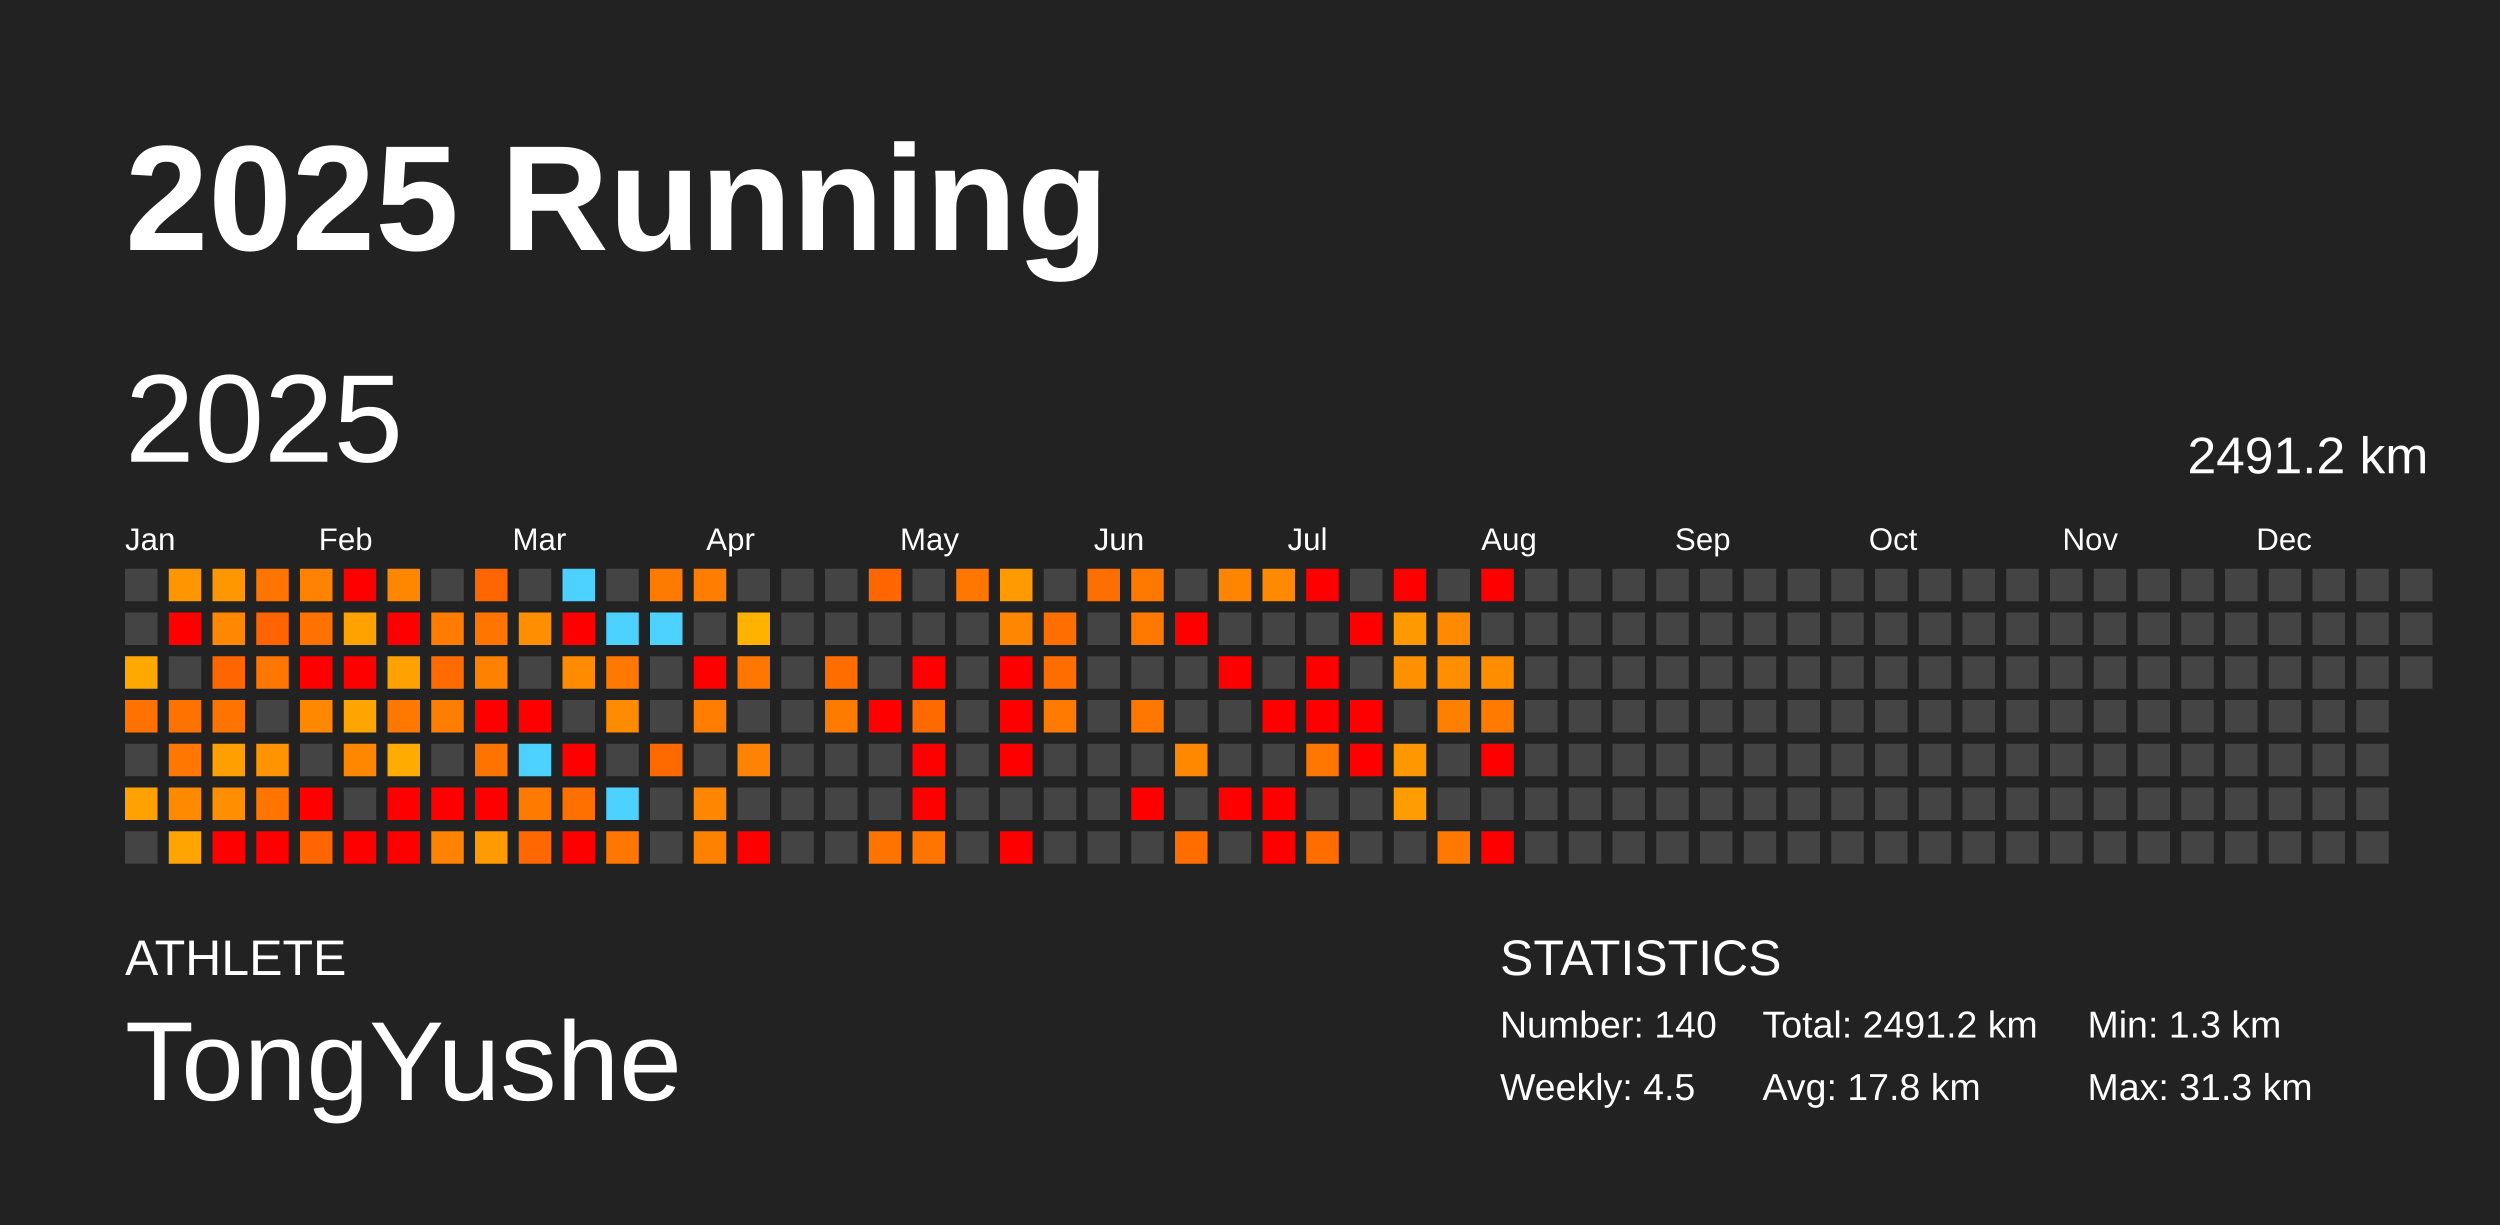
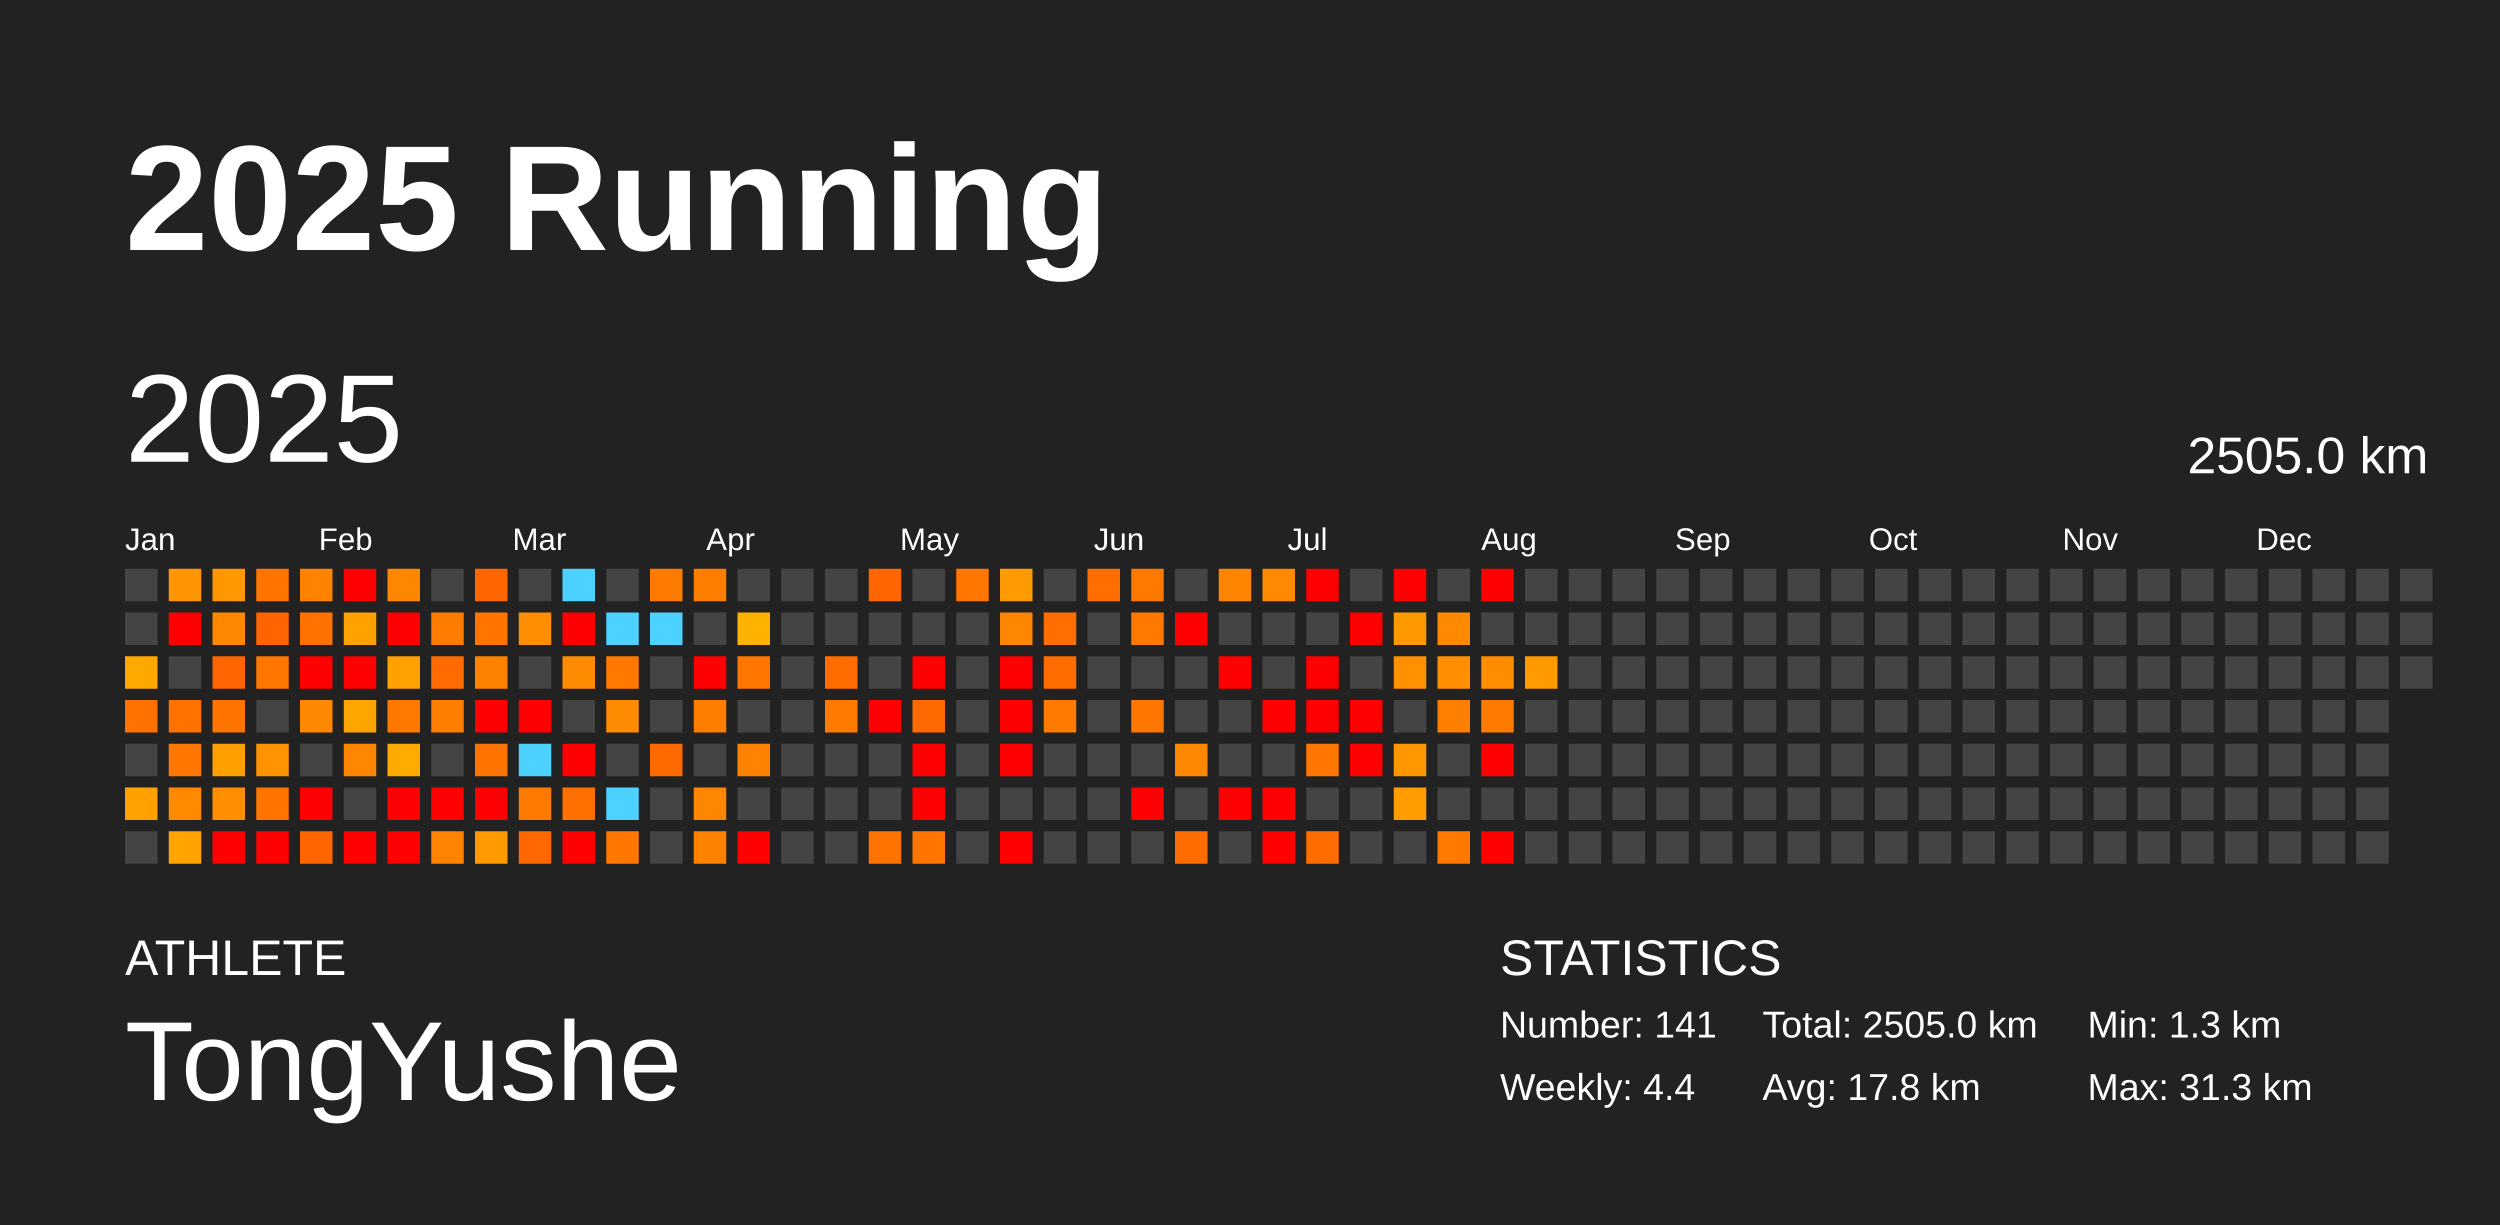
<svg xmlns="http://www.w3.org/2000/svg" baseProfile="full" height="98mm" version="1.1" viewBox="0,0,200,98" width="200mm">
  <defs />
  <rect fill="#222222" height="98" width="200" x="0" y="0" />
  <text fill="#FFFFFF" style="font-size:12px; font-family:Arial; font-weight:bold;" x="10" y="20">2025 Running</text>
  <text fill="#FFFFFF" style="font-size:4px; font-family:Arial" x="10" y="78">ATHLETE</text>
  <text fill="#FFFFFF" style="font-size:9px; font-family:Arial" x="10" y="88">TongYushe</text>
  <text fill="#FFFFFF" style="font-size:4px; font-family:Arial" x="120" y="78">STATISTICS</text>
-   <text fill="#FFFFFF" style="font-size:3px; font-family:Arial" x="120" y="83">Number: 140</text>
-   <text fill="#FFFFFF" style="font-size:3px; font-family:Arial" x="120" y="88">Weekly: 4.5</text>
-   <text fill="#FFFFFF" style="font-size:3px; font-family:Arial" x="141" y="83">Total: 2491.2 km</text>
+   <text fill="#FFFFFF" style="font-size:3px; font-family:Arial" x="120" y="83">Number: 141</text>
+   <text fill="#FFFFFF" style="font-size:3px; font-family:Arial" x="120" y="88">Weekly: 4.4</text>
+   <text fill="#FFFFFF" style="font-size:3px; font-family:Arial" x="141" y="83">Total: 2505.0 km</text>
  <text fill="#FFFFFF" style="font-size:3px; font-family:Arial" x="141" y="88">Avg: 17.8 km</text>
  <text fill="#FFFFFF" style="font-size:3px; font-family:Arial" x="167" y="83">Min: 1.3 km</text>
  <text fill="#FFFFFF" style="font-size:3px; font-family:Arial" x="167" y="88">Max: 31.3 km</text>
  <text dominant-baseline="hanging" fill="#FFFFFF" style="font-size:10.0px; font-family:Arial;" x="10" y="30">2025</text>
-   <text dominant-baseline="hanging" fill="#FFFFFF" style="font-size:4.125px; font-family:Arial;" x="175" y="35">2491.2 km</text>
+   <text dominant-baseline="hanging" fill="#FFFFFF" style="font-size:4.125px; font-family:Arial;" x="175" y="35">2505.0 km</text>
  <text fill="#FFFFFF" style="font-size:2.5px; font-family:Arial" x="10.0" y="44">Jan</text>
  <text fill="#FFFFFF" style="font-size:2.5px; font-family:Arial" x="25.5" y="44">Feb</text>
  <text fill="#FFFFFF" style="font-size:2.5px; font-family:Arial" x="41.0" y="44">Mar</text>
  <text fill="#FFFFFF" style="font-size:2.5px; font-family:Arial" x="56.5" y="44">Apr</text>
  <text fill="#FFFFFF" style="font-size:2.5px; font-family:Arial" x="72.0" y="44">May</text>
  <text fill="#FFFFFF" style="font-size:2.5px; font-family:Arial" x="87.5" y="44">Jun</text>
  <text fill="#FFFFFF" style="font-size:2.5px; font-family:Arial" x="103.0" y="44">Jul</text>
  <text fill="#FFFFFF" style="font-size:2.5px; font-family:Arial" x="118.5" y="44">Aug</text>
  <text fill="#FFFFFF" style="font-size:2.5px; font-family:Arial" x="134.0" y="44">Sep</text>
  <text fill="#FFFFFF" style="font-size:2.5px; font-family:Arial" x="149.5" y="44">Oct</text>
  <text fill="#FFFFFF" style="font-size:2.5px; font-family:Arial" x="165.0" y="44">Nov</text>
  <text fill="#FFFFFF" style="font-size:2.5px; font-family:Arial" x="180.5" y="44">Dec</text>
  <rect fill="#444444" height="2.6" width="2.6" x="10.0" y="45.5" />
  <rect fill="#444444" height="2.6" width="2.6" x="10.0" y="49.0" />
  <rect fill="#ffa900" height="2.6" width="2.6" x="10.0" y="52.5" />
  <rect fill="#ff7100" height="2.6" width="2.6" x="10.0" y="56.0" />
  <rect fill="#444444" height="2.6" width="2.6" x="10.0" y="59.5" />
  <rect fill="#ffa100" height="2.6" width="2.6" x="10.0" y="63.0" />
  <rect fill="#444444" height="2.6" width="2.6" x="10.0" y="66.5" />
  <rect fill="#ff9500" height="2.6" width="2.6" x="13.5" y="45.5" />
  <rect fill="red" height="2.6" width="2.6" x="13.5" y="49.0" />
  <rect fill="#444444" height="2.6" width="2.6" x="13.5" y="52.5" />
  <rect fill="#ff7200" height="2.6" width="2.6" x="13.5" y="56.0" />
  <rect fill="#ff7600" height="2.6" width="2.6" x="13.5" y="59.5" />
  <rect fill="#ff8a00" height="2.6" width="2.6" x="13.5" y="63.0" />
  <rect fill="#ffa400" height="2.6" width="2.6" x="13.5" y="66.5" />
  <rect fill="#ff9700" height="2.6" width="2.6" x="17.0" y="45.5" />
  <rect fill="#ff8800" height="2.6" width="2.6" x="17.0" y="49.0" />
  <rect fill="#ff6500" height="2.6" width="2.6" x="17.0" y="52.5" />
  <rect fill="#ff7400" height="2.6" width="2.6" x="17.0" y="56.0" />
  <rect fill="#ffa000" height="2.6" width="2.6" x="17.0" y="59.5" />
  <rect fill="#ff8e00" height="2.6" width="2.6" x="17.0" y="63.0" />
  <rect fill="red" height="2.6" width="2.6" x="17.0" y="66.5" />
  <rect fill="#ff7500" height="2.6" width="2.6" x="20.5" y="45.5" />
  <rect fill="#ff6400" height="2.6" width="2.6" x="20.5" y="49.0" />
  <rect fill="#ff7600" height="2.6" width="2.6" x="20.5" y="52.5" />
  <rect fill="#444444" height="2.6" width="2.6" x="20.5" y="56.0" />
  <rect fill="#ff9300" height="2.6" width="2.6" x="20.5" y="59.5" />
  <rect fill="#ff7500" height="2.6" width="2.6" x="20.5" y="63.0" />
  <rect fill="red" height="2.6" width="2.6" x="20.5" y="66.5" />
  <rect fill="#ff8200" height="2.6" width="2.6" x="24.0" y="45.5" />
  <rect fill="#ff7100" height="2.6" width="2.6" x="24.0" y="49.0" />
  <rect fill="red" height="2.6" width="2.6" x="24.0" y="52.5" />
  <rect fill="#ff8800" height="2.6" width="2.6" x="24.0" y="56.0" />
  <rect fill="#444444" height="2.6" width="2.6" x="24.0" y="59.5" />
  <rect fill="red" height="2.6" width="2.6" x="24.0" y="63.0" />
  <rect fill="#ff6500" height="2.6" width="2.6" x="24.0" y="66.5" />
  <rect fill="red" height="2.6" width="2.6" x="27.5" y="45.5" />
  <rect fill="#ffa200" height="2.6" width="2.6" x="27.5" y="49.0" />
  <rect fill="red" height="2.6" width="2.6" x="27.5" y="52.5" />
  <rect fill="#ffa500" height="2.6" width="2.6" x="27.5" y="56.0" />
  <rect fill="#ff8700" height="2.6" width="2.6" x="27.5" y="59.5" />
  <rect fill="#444444" height="2.6" width="2.6" x="27.5" y="63.0" />
  <rect fill="red" height="2.6" width="2.6" x="27.5" y="66.5" />
  <rect fill="#ff8700" height="2.6" width="2.6" x="31.0" y="45.5" />
  <rect fill="red" height="2.6" width="2.6" x="31.0" y="49.0" />
  <rect fill="#ffa100" height="2.6" width="2.6" x="31.0" y="52.5" />
  <rect fill="#ff7900" height="2.6" width="2.6" x="31.0" y="56.0" />
  <rect fill="#ffab00" height="2.6" width="2.6" x="31.0" y="59.5" />
  <rect fill="red" height="2.6" width="2.6" x="31.0" y="63.0" />
  <rect fill="red" height="2.6" width="2.6" x="31.0" y="66.5" />
  <rect fill="#444444" height="2.6" width="2.6" x="34.5" y="45.5" />
  <rect fill="#ff7c00" height="2.6" width="2.6" x="34.5" y="49.0" />
  <rect fill="#ff6b00" height="2.6" width="2.6" x="34.5" y="52.5" />
  <rect fill="#ff7e00" height="2.6" width="2.6" x="34.5" y="56.0" />
  <rect fill="#444444" height="2.6" width="2.6" x="34.5" y="59.5" />
  <rect fill="red" height="2.6" width="2.6" x="34.5" y="63.0" />
  <rect fill="#ff8200" height="2.6" width="2.6" x="34.5" y="66.5" />
  <rect fill="#ff6600" height="2.6" width="2.6" x="38.0" y="45.5" />
  <rect fill="#ff7500" height="2.6" width="2.6" x="38.0" y="49.0" />
  <rect fill="#ff8100" height="2.6" width="2.6" x="38.0" y="52.5" />
  <rect fill="red" height="2.6" width="2.6" x="38.0" y="56.0" />
  <rect fill="#ff7300" height="2.6" width="2.6" x="38.0" y="59.5" />
  <rect fill="red" height="2.6" width="2.6" x="38.0" y="63.0" />
  <rect fill="#ff9b00" height="2.6" width="2.6" x="38.0" y="66.5" />
  <rect fill="#444444" height="2.6" width="2.6" x="41.5" y="45.5" />
  <rect fill="#ff8f00" height="2.6" width="2.6" x="41.5" y="49.0" />
  <rect fill="#444444" height="2.6" width="2.6" x="41.5" y="52.5" />
  <rect fill="red" height="2.6" width="2.6" x="41.5" y="56.0" />
  <rect fill="#4dd2ff" height="2.6" width="2.6" x="41.5" y="59.5" />
  <rect fill="#ff7b00" height="2.6" width="2.6" x="41.5" y="63.0" />
  <rect fill="#ff6800" height="2.6" width="2.6" x="41.5" y="66.5" />
  <rect fill="#4dd2ff" height="2.6" width="2.6" x="45.0" y="45.5" />
  <rect fill="red" height="2.6" width="2.6" x="45.0" y="49.0" />
  <rect fill="#ff8b00" height="2.6" width="2.6" x="45.0" y="52.5" />
  <rect fill="#444444" height="2.6" width="2.6" x="45.0" y="56.0" />
  <rect fill="red" height="2.6" width="2.6" x="45.0" y="59.5" />
  <rect fill="#ff7000" height="2.6" width="2.6" x="45.0" y="63.0" />
  <rect fill="red" height="2.6" width="2.6" x="45.0" y="66.5" />
  <rect fill="#444444" height="2.6" width="2.6" x="48.5" y="45.5" />
  <rect fill="#4dd2ff" height="2.6" width="2.6" x="48.5" y="49.0" />
  <rect fill="#ff7900" height="2.6" width="2.6" x="48.5" y="52.5" />
  <rect fill="#ff8b00" height="2.6" width="2.6" x="48.5" y="56.0" />
  <rect fill="#444444" height="2.6" width="2.6" x="48.5" y="59.5" />
  <rect fill="#4dd2ff" height="2.6" width="2.6" x="48.5" y="63.0" />
  <rect fill="#ff7600" height="2.6" width="2.6" x="48.5" y="66.5" />
  <rect fill="#ff7a00" height="2.6" width="2.6" x="52.0" y="45.5" />
  <rect fill="#4dd2ff" height="2.6" width="2.6" x="52.0" y="49.0" />
  <rect fill="#444444" height="2.6" width="2.6" x="52.0" y="52.5" />
  <rect fill="#444444" height="2.6" width="2.6" x="52.0" y="56.0" />
  <rect fill="#ff6a00" height="2.6" width="2.6" x="52.0" y="59.5" />
  <rect fill="#444444" height="2.6" width="2.6" x="52.0" y="63.0" />
  <rect fill="#444444" height="2.6" width="2.6" x="52.0" y="66.5" />
  <rect fill="#ff7e00" height="2.6" width="2.6" x="55.5" y="45.5" />
  <rect fill="#444444" height="2.6" width="2.6" x="55.5" y="49.0" />
  <rect fill="red" height="2.6" width="2.6" x="55.5" y="52.5" />
  <rect fill="#ff7e00" height="2.6" width="2.6" x="55.5" y="56.0" />
  <rect fill="#444444" height="2.6" width="2.6" x="55.5" y="59.5" />
  <rect fill="#ff8600" height="2.6" width="2.6" x="55.5" y="63.0" />
  <rect fill="#ff8100" height="2.6" width="2.6" x="55.5" y="66.5" />
  <rect fill="#444444" height="2.6" width="2.6" x="59.0" y="45.5" />
  <rect fill="#ffb200" height="2.6" width="2.6" x="59.0" y="49.0" />
  <rect fill="#ff7700" height="2.6" width="2.6" x="59.0" y="52.5" />
  <rect fill="#444444" height="2.6" width="2.6" x="59.0" y="56.0" />
  <rect fill="#ff8300" height="2.6" width="2.6" x="59.0" y="59.5" />
  <rect fill="#444444" height="2.6" width="2.6" x="59.0" y="63.0" />
  <rect fill="red" height="2.6" width="2.6" x="59.0" y="66.5" />
  <rect fill="#444444" height="2.6" width="2.6" x="62.5" y="45.5" />
  <rect fill="#444444" height="2.6" width="2.6" x="62.5" y="49.0" />
  <rect fill="#444444" height="2.6" width="2.6" x="62.5" y="52.5" />
  <rect fill="#444444" height="2.6" width="2.6" x="62.5" y="56.0" />
  <rect fill="#444444" height="2.6" width="2.6" x="62.5" y="59.5" />
  <rect fill="#444444" height="2.6" width="2.6" x="62.5" y="63.0" />
  <rect fill="#444444" height="2.6" width="2.6" x="62.5" y="66.5" />
  <rect fill="#444444" height="2.6" width="2.6" x="66.0" y="45.5" />
  <rect fill="#444444" height="2.6" width="2.6" x="66.0" y="49.0" />
  <rect fill="#ff6c00" height="2.6" width="2.6" x="66.0" y="52.5" />
  <rect fill="#ff7b00" height="2.6" width="2.6" x="66.0" y="56.0" />
  <rect fill="#444444" height="2.6" width="2.6" x="66.0" y="59.5" />
  <rect fill="#444444" height="2.6" width="2.6" x="66.0" y="63.0" />
  <rect fill="#444444" height="2.6" width="2.6" x="66.0" y="66.5" />
  <rect fill="#ff6600" height="2.6" width="2.6" x="69.5" y="45.5" />
  <rect fill="#444444" height="2.6" width="2.6" x="69.5" y="49.0" />
  <rect fill="#444444" height="2.6" width="2.6" x="69.5" y="52.5" />
  <rect fill="red" height="2.6" width="2.6" x="69.5" y="56.0" />
  <rect fill="#444444" height="2.6" width="2.6" x="69.5" y="59.5" />
  <rect fill="#444444" height="2.6" width="2.6" x="69.5" y="63.0" />
  <rect fill="#ff7300" height="2.6" width="2.6" x="69.5" y="66.5" />
  <rect fill="#444444" height="2.6" width="2.6" x="73.0" y="45.5" />
  <rect fill="#444444" height="2.6" width="2.6" x="73.0" y="49.0" />
  <rect fill="red" height="2.6" width="2.6" x="73.0" y="52.5" />
  <rect fill="#ff6a00" height="2.6" width="2.6" x="73.0" y="56.0" />
  <rect fill="red" height="2.6" width="2.6" x="73.0" y="59.5" />
  <rect fill="red" height="2.6" width="2.6" x="73.0" y="63.0" />
  <rect fill="#ff7500" height="2.6" width="2.6" x="73.0" y="66.5" />
  <rect fill="#ff7600" height="2.6" width="2.6" x="76.5" y="45.5" />
  <rect fill="#444444" height="2.6" width="2.6" x="76.5" y="49.0" />
  <rect fill="#444444" height="2.6" width="2.6" x="76.5" y="52.5" />
  <rect fill="#444444" height="2.6" width="2.6" x="76.5" y="56.0" />
  <rect fill="#444444" height="2.6" width="2.6" x="76.5" y="59.5" />
  <rect fill="#444444" height="2.6" width="2.6" x="76.5" y="63.0" />
  <rect fill="#444444" height="2.6" width="2.6" x="76.5" y="66.5" />
  <rect fill="#ff9b00" height="2.6" width="2.6" x="80.0" y="45.5" />
  <rect fill="#ff8600" height="2.6" width="2.6" x="80.0" y="49.0" />
  <rect fill="red" height="2.6" width="2.6" x="80.0" y="52.5" />
  <rect fill="red" height="2.6" width="2.6" x="80.0" y="56.0" />
  <rect fill="red" height="2.6" width="2.6" x="80.0" y="59.5" />
  <rect fill="#444444" height="2.6" width="2.6" x="80.0" y="63.0" />
  <rect fill="red" height="2.6" width="2.6" x="80.0" y="66.5" />
  <rect fill="#444444" height="2.6" width="2.6" x="83.5" y="45.5" />
  <rect fill="#ff6e00" height="2.6" width="2.6" x="83.5" y="49.0" />
  <rect fill="#ff6c00" height="2.6" width="2.6" x="83.5" y="52.5" />
  <rect fill="#ff7a00" height="2.6" width="2.6" x="83.5" y="56.0" />
  <rect fill="#444444" height="2.6" width="2.6" x="83.5" y="59.5" />
  <rect fill="#444444" height="2.6" width="2.6" x="83.5" y="63.0" />
  <rect fill="#444444" height="2.6" width="2.6" x="83.5" y="66.5" />
  <rect fill="#ff6e00" height="2.6" width="2.6" x="87.0" y="45.5" />
  <rect fill="#444444" height="2.6" width="2.6" x="87.0" y="49.0" />
  <rect fill="#444444" height="2.6" width="2.6" x="87.0" y="52.5" />
  <rect fill="#444444" height="2.6" width="2.6" x="87.0" y="56.0" />
  <rect fill="#444444" height="2.6" width="2.6" x="87.0" y="59.5" />
  <rect fill="#444444" height="2.6" width="2.6" x="87.0" y="63.0" />
  <rect fill="#444444" height="2.6" width="2.6" x="87.0" y="66.5" />
  <rect fill="#ff7800" height="2.6" width="2.6" x="90.5" y="45.5" />
  <rect fill="#ff7900" height="2.6" width="2.6" x="90.5" y="49.0" />
  <rect fill="#444444" height="2.6" width="2.6" x="90.5" y="52.5" />
  <rect fill="#ff7700" height="2.6" width="2.6" x="90.5" y="56.0" />
  <rect fill="#444444" height="2.6" width="2.6" x="90.5" y="59.5" />
  <rect fill="red" height="2.6" width="2.6" x="90.5" y="63.0" />
  <rect fill="#444444" height="2.6" width="2.6" x="90.5" y="66.5" />
  <rect fill="#444444" height="2.6" width="2.6" x="94.0" y="45.5" />
  <rect fill="red" height="2.6" width="2.6" x="94.0" y="49.0" />
  <rect fill="#444444" height="2.6" width="2.6" x="94.0" y="52.5" />
  <rect fill="#444444" height="2.6" width="2.6" x="94.0" y="56.0" />
  <rect fill="#ff8800" height="2.6" width="2.6" x="94.0" y="59.5" />
  <rect fill="#444444" height="2.6" width="2.6" x="94.0" y="63.0" />
  <rect fill="#ff6d00" height="2.6" width="2.6" x="94.0" y="66.5" />
  <rect fill="#ff8500" height="2.6" width="2.6" x="97.5" y="45.5" />
  <rect fill="#444444" height="2.6" width="2.6" x="97.5" y="49.0" />
  <rect fill="red" height="2.6" width="2.6" x="97.5" y="52.5" />
  <rect fill="#444444" height="2.6" width="2.6" x="97.5" y="56.0" />
  <rect fill="#444444" height="2.6" width="2.6" x="97.5" y="59.5" />
  <rect fill="red" height="2.6" width="2.6" x="97.5" y="63.0" />
  <rect fill="#444444" height="2.6" width="2.6" x="97.5" y="66.5" />
  <rect fill="#ff8900" height="2.6" width="2.6" x="101.0" y="45.5" />
  <rect fill="#444444" height="2.6" width="2.6" x="101.0" y="49.0" />
  <rect fill="#444444" height="2.6" width="2.6" x="101.0" y="52.5" />
  <rect fill="red" height="2.6" width="2.6" x="101.0" y="56.0" />
  <rect fill="#444444" height="2.6" width="2.6" x="101.0" y="59.5" />
  <rect fill="red" height="2.6" width="2.6" x="101.0" y="63.0" />
  <rect fill="red" height="2.6" width="2.6" x="101.0" y="66.5" />
  <rect fill="red" height="2.6" width="2.6" x="104.5" y="45.5" />
  <rect fill="#444444" height="2.6" width="2.6" x="104.5" y="49.0" />
  <rect fill="red" height="2.6" width="2.6" x="104.5" y="52.5" />
  <rect fill="red" height="2.6" width="2.6" x="104.5" y="56.0" />
  <rect fill="#ff7600" height="2.6" width="2.6" x="104.5" y="59.5" />
  <rect fill="#444444" height="2.6" width="2.6" x="104.5" y="63.0" />
  <rect fill="#ff6d00" height="2.6" width="2.6" x="104.5" y="66.5" />
  <rect fill="#444444" height="2.6" width="2.6" x="108.0" y="45.5" />
  <rect fill="red" height="2.6" width="2.6" x="108.0" y="49.0" />
  <rect fill="#444444" height="2.6" width="2.6" x="108.0" y="52.5" />
  <rect fill="red" height="2.6" width="2.6" x="108.0" y="56.0" />
  <rect fill="red" height="2.6" width="2.6" x="108.0" y="59.5" />
  <rect fill="#444444" height="2.6" width="2.6" x="108.0" y="63.0" />
  <rect fill="#444444" height="2.6" width="2.6" x="108.0" y="66.5" />
  <rect fill="red" height="2.6" width="2.6" x="111.5" y="45.5" />
  <rect fill="#ff9900" height="2.6" width="2.6" x="111.5" y="49.0" />
  <rect fill="#ff9000" height="2.6" width="2.6" x="111.5" y="52.5" />
  <rect fill="#444444" height="2.6" width="2.6" x="111.5" y="56.0" />
  <rect fill="#ff9800" height="2.6" width="2.6" x="111.5" y="59.5" />
  <rect fill="#ff9d00" height="2.6" width="2.6" x="111.5" y="63.0" />
  <rect fill="#444444" height="2.6" width="2.6" x="111.5" y="66.5" />
  <rect fill="#444444" height="2.6" width="2.6" x="115.0" y="45.5" />
  <rect fill="#ff8900" height="2.6" width="2.6" x="115.0" y="49.0" />
  <rect fill="#ff8f00" height="2.6" width="2.6" x="115.0" y="52.5" />
  <rect fill="#ff7f00" height="2.6" width="2.6" x="115.0" y="56.0" />
  <rect fill="#444444" height="2.6" width="2.6" x="115.0" y="59.5" />
  <rect fill="#444444" height="2.6" width="2.6" x="115.0" y="63.0" />
  <rect fill="#ff7800" height="2.6" width="2.6" x="115.0" y="66.5" />
  <rect fill="red" height="2.6" width="2.6" x="118.5" y="45.5" />
  <rect fill="#444444" height="2.6" width="2.6" x="118.5" y="49.0" />
  <rect fill="#ff8d00" height="2.6" width="2.6" x="118.5" y="52.5" />
  <rect fill="#ff7b00" height="2.6" width="2.6" x="118.5" y="56.0" />
  <rect fill="red" height="2.6" width="2.6" x="118.5" y="59.5" />
  <rect fill="#444444" height="2.6" width="2.6" x="118.5" y="63.0" />
  <rect fill="red" height="2.6" width="2.6" x="118.5" y="66.5" />
  <rect fill="#444444" height="2.6" width="2.6" x="122.0" y="45.5" />
  <rect fill="#444444" height="2.6" width="2.6" x="122.0" y="49.0" />
-   <rect fill="#444444" height="2.6" width="2.6" x="122.0" y="52.5" />
+   <rect fill="#ff9a00" height="2.6" width="2.6" x="122.0" y="52.5" />
  <rect fill="#444444" height="2.6" width="2.6" x="122.0" y="56.0" />
  <rect fill="#444444" height="2.6" width="2.6" x="122.0" y="59.5" />
  <rect fill="#444444" height="2.6" width="2.6" x="122.0" y="63.0" />
  <rect fill="#444444" height="2.6" width="2.6" x="122.0" y="66.5" />
  <rect fill="#444444" height="2.6" width="2.6" x="125.5" y="45.5" />
  <rect fill="#444444" height="2.6" width="2.6" x="125.5" y="49.0" />
  <rect fill="#444444" height="2.6" width="2.6" x="125.5" y="52.5" />
  <rect fill="#444444" height="2.6" width="2.6" x="125.5" y="56.0" />
  <rect fill="#444444" height="2.6" width="2.6" x="125.5" y="59.5" />
  <rect fill="#444444" height="2.6" width="2.6" x="125.5" y="63.0" />
  <rect fill="#444444" height="2.6" width="2.6" x="125.5" y="66.5" />
  <rect fill="#444444" height="2.6" width="2.6" x="129.0" y="45.5" />
  <rect fill="#444444" height="2.6" width="2.6" x="129.0" y="49.0" />
  <rect fill="#444444" height="2.6" width="2.6" x="129.0" y="52.5" />
  <rect fill="#444444" height="2.6" width="2.6" x="129.0" y="56.0" />
  <rect fill="#444444" height="2.6" width="2.6" x="129.0" y="59.5" />
  <rect fill="#444444" height="2.6" width="2.6" x="129.0" y="63.0" />
  <rect fill="#444444" height="2.6" width="2.6" x="129.0" y="66.5" />
  <rect fill="#444444" height="2.6" width="2.6" x="132.5" y="45.5" />
  <rect fill="#444444" height="2.6" width="2.6" x="132.5" y="49.0" />
  <rect fill="#444444" height="2.6" width="2.6" x="132.5" y="52.5" />
  <rect fill="#444444" height="2.6" width="2.6" x="132.5" y="56.0" />
  <rect fill="#444444" height="2.6" width="2.6" x="132.5" y="59.5" />
  <rect fill="#444444" height="2.6" width="2.6" x="132.5" y="63.0" />
  <rect fill="#444444" height="2.6" width="2.6" x="132.5" y="66.5" />
  <rect fill="#444444" height="2.6" width="2.6" x="136.0" y="45.5" />
  <rect fill="#444444" height="2.6" width="2.6" x="136.0" y="49.0" />
  <rect fill="#444444" height="2.6" width="2.6" x="136.0" y="52.5" />
  <rect fill="#444444" height="2.6" width="2.6" x="136.0" y="56.0" />
  <rect fill="#444444" height="2.6" width="2.6" x="136.0" y="59.5" />
  <rect fill="#444444" height="2.6" width="2.6" x="136.0" y="63.0" />
  <rect fill="#444444" height="2.6" width="2.6" x="136.0" y="66.5" />
  <rect fill="#444444" height="2.6" width="2.6" x="139.5" y="45.5" />
  <rect fill="#444444" height="2.6" width="2.6" x="139.5" y="49.0" />
  <rect fill="#444444" height="2.6" width="2.6" x="139.5" y="52.5" />
  <rect fill="#444444" height="2.6" width="2.6" x="139.5" y="56.0" />
  <rect fill="#444444" height="2.6" width="2.6" x="139.5" y="59.5" />
  <rect fill="#444444" height="2.6" width="2.6" x="139.5" y="63.0" />
  <rect fill="#444444" height="2.6" width="2.6" x="139.5" y="66.5" />
  <rect fill="#444444" height="2.6" width="2.6" x="143.0" y="45.5" />
  <rect fill="#444444" height="2.6" width="2.6" x="143.0" y="49.0" />
  <rect fill="#444444" height="2.6" width="2.6" x="143.0" y="52.5" />
  <rect fill="#444444" height="2.6" width="2.6" x="143.0" y="56.0" />
  <rect fill="#444444" height="2.6" width="2.6" x="143.0" y="59.5" />
  <rect fill="#444444" height="2.6" width="2.6" x="143.0" y="63.0" />
  <rect fill="#444444" height="2.6" width="2.6" x="143.0" y="66.5" />
  <rect fill="#444444" height="2.6" width="2.6" x="146.5" y="45.5" />
  <rect fill="#444444" height="2.6" width="2.6" x="146.5" y="49.0" />
  <rect fill="#444444" height="2.6" width="2.6" x="146.5" y="52.5" />
  <rect fill="#444444" height="2.6" width="2.6" x="146.5" y="56.0" />
  <rect fill="#444444" height="2.6" width="2.6" x="146.5" y="59.5" />
  <rect fill="#444444" height="2.6" width="2.6" x="146.5" y="63.0" />
  <rect fill="#444444" height="2.6" width="2.6" x="146.5" y="66.5" />
  <rect fill="#444444" height="2.6" width="2.6" x="150.0" y="45.5" />
  <rect fill="#444444" height="2.6" width="2.6" x="150.0" y="49.0" />
  <rect fill="#444444" height="2.6" width="2.6" x="150.0" y="52.5" />
  <rect fill="#444444" height="2.6" width="2.6" x="150.0" y="56.0" />
  <rect fill="#444444" height="2.6" width="2.6" x="150.0" y="59.5" />
  <rect fill="#444444" height="2.6" width="2.6" x="150.0" y="63.0" />
  <rect fill="#444444" height="2.6" width="2.6" x="150.0" y="66.5" />
  <rect fill="#444444" height="2.6" width="2.6" x="153.5" y="45.5" />
  <rect fill="#444444" height="2.6" width="2.6" x="153.5" y="49.0" />
  <rect fill="#444444" height="2.6" width="2.6" x="153.5" y="52.5" />
  <rect fill="#444444" height="2.6" width="2.6" x="153.5" y="56.0" />
  <rect fill="#444444" height="2.6" width="2.6" x="153.5" y="59.5" />
  <rect fill="#444444" height="2.6" width="2.6" x="153.5" y="63.0" />
  <rect fill="#444444" height="2.6" width="2.6" x="153.5" y="66.5" />
  <rect fill="#444444" height="2.6" width="2.6" x="157.0" y="45.5" />
  <rect fill="#444444" height="2.6" width="2.6" x="157.0" y="49.0" />
  <rect fill="#444444" height="2.6" width="2.6" x="157.0" y="52.5" />
  <rect fill="#444444" height="2.6" width="2.6" x="157.0" y="56.0" />
  <rect fill="#444444" height="2.6" width="2.6" x="157.0" y="59.5" />
  <rect fill="#444444" height="2.6" width="2.6" x="157.0" y="63.0" />
  <rect fill="#444444" height="2.6" width="2.6" x="157.0" y="66.5" />
  <rect fill="#444444" height="2.6" width="2.6" x="160.5" y="45.5" />
  <rect fill="#444444" height="2.6" width="2.6" x="160.5" y="49.0" />
  <rect fill="#444444" height="2.6" width="2.6" x="160.5" y="52.5" />
  <rect fill="#444444" height="2.6" width="2.6" x="160.5" y="56.0" />
  <rect fill="#444444" height="2.6" width="2.6" x="160.5" y="59.5" />
  <rect fill="#444444" height="2.6" width="2.6" x="160.5" y="63.0" />
  <rect fill="#444444" height="2.6" width="2.6" x="160.5" y="66.5" />
  <rect fill="#444444" height="2.6" width="2.6" x="164.0" y="45.5" />
  <rect fill="#444444" height="2.6" width="2.6" x="164.0" y="49.0" />
  <rect fill="#444444" height="2.6" width="2.6" x="164.0" y="52.5" />
  <rect fill="#444444" height="2.6" width="2.6" x="164.0" y="56.0" />
  <rect fill="#444444" height="2.6" width="2.6" x="164.0" y="59.5" />
  <rect fill="#444444" height="2.6" width="2.6" x="164.0" y="63.0" />
  <rect fill="#444444" height="2.6" width="2.6" x="164.0" y="66.5" />
  <rect fill="#444444" height="2.6" width="2.6" x="167.5" y="45.5" />
  <rect fill="#444444" height="2.6" width="2.6" x="167.5" y="49.0" />
  <rect fill="#444444" height="2.6" width="2.6" x="167.5" y="52.5" />
  <rect fill="#444444" height="2.6" width="2.6" x="167.5" y="56.0" />
  <rect fill="#444444" height="2.6" width="2.6" x="167.5" y="59.5" />
  <rect fill="#444444" height="2.6" width="2.6" x="167.5" y="63.0" />
  <rect fill="#444444" height="2.6" width="2.6" x="167.5" y="66.5" />
  <rect fill="#444444" height="2.6" width="2.6" x="171.0" y="45.5" />
  <rect fill="#444444" height="2.6" width="2.6" x="171.0" y="49.0" />
  <rect fill="#444444" height="2.6" width="2.6" x="171.0" y="52.5" />
  <rect fill="#444444" height="2.6" width="2.6" x="171.0" y="56.0" />
  <rect fill="#444444" height="2.6" width="2.6" x="171.0" y="59.5" />
  <rect fill="#444444" height="2.6" width="2.6" x="171.0" y="63.0" />
  <rect fill="#444444" height="2.6" width="2.6" x="171.0" y="66.5" />
  <rect fill="#444444" height="2.6" width="2.6" x="174.5" y="45.5" />
  <rect fill="#444444" height="2.6" width="2.6" x="174.5" y="49.0" />
  <rect fill="#444444" height="2.6" width="2.6" x="174.5" y="52.5" />
  <rect fill="#444444" height="2.6" width="2.6" x="174.5" y="56.0" />
  <rect fill="#444444" height="2.6" width="2.6" x="174.5" y="59.5" />
  <rect fill="#444444" height="2.6" width="2.6" x="174.5" y="63.0" />
  <rect fill="#444444" height="2.6" width="2.6" x="174.5" y="66.5" />
  <rect fill="#444444" height="2.6" width="2.6" x="178.0" y="45.5" />
  <rect fill="#444444" height="2.6" width="2.6" x="178.0" y="49.0" />
  <rect fill="#444444" height="2.6" width="2.6" x="178.0" y="52.5" />
  <rect fill="#444444" height="2.6" width="2.6" x="178.0" y="56.0" />
  <rect fill="#444444" height="2.6" width="2.6" x="178.0" y="59.5" />
  <rect fill="#444444" height="2.6" width="2.6" x="178.0" y="63.0" />
  <rect fill="#444444" height="2.6" width="2.6" x="178.0" y="66.5" />
  <rect fill="#444444" height="2.6" width="2.6" x="181.5" y="45.5" />
  <rect fill="#444444" height="2.6" width="2.6" x="181.5" y="49.0" />
  <rect fill="#444444" height="2.6" width="2.6" x="181.5" y="52.5" />
  <rect fill="#444444" height="2.6" width="2.6" x="181.5" y="56.0" />
  <rect fill="#444444" height="2.6" width="2.6" x="181.5" y="59.5" />
  <rect fill="#444444" height="2.6" width="2.6" x="181.5" y="63.0" />
  <rect fill="#444444" height="2.6" width="2.6" x="181.5" y="66.5" />
  <rect fill="#444444" height="2.6" width="2.6" x="185.0" y="45.5" />
  <rect fill="#444444" height="2.6" width="2.6" x="185.0" y="49.0" />
  <rect fill="#444444" height="2.6" width="2.6" x="185.0" y="52.5" />
  <rect fill="#444444" height="2.6" width="2.6" x="185.0" y="56.0" />
  <rect fill="#444444" height="2.6" width="2.6" x="185.0" y="59.5" />
  <rect fill="#444444" height="2.6" width="2.6" x="185.0" y="63.0" />
  <rect fill="#444444" height="2.6" width="2.6" x="185.0" y="66.5" />
  <rect fill="#444444" height="2.6" width="2.6" x="188.5" y="45.5" />
  <rect fill="#444444" height="2.6" width="2.6" x="188.5" y="49.0" />
  <rect fill="#444444" height="2.6" width="2.6" x="188.5" y="52.5" />
  <rect fill="#444444" height="2.6" width="2.6" x="188.5" y="56.0" />
  <rect fill="#444444" height="2.6" width="2.6" x="188.5" y="59.5" />
  <rect fill="#444444" height="2.6" width="2.6" x="188.5" y="63.0" />
  <rect fill="#444444" height="2.6" width="2.6" x="188.5" y="66.5" />
  <rect fill="#444444" height="2.6" width="2.6" x="192.0" y="45.5" />
  <rect fill="#444444" height="2.6" width="2.6" x="192.0" y="49.0" />
  <rect fill="#444444" height="2.6" width="2.6" x="192.0" y="52.5" />
</svg>
